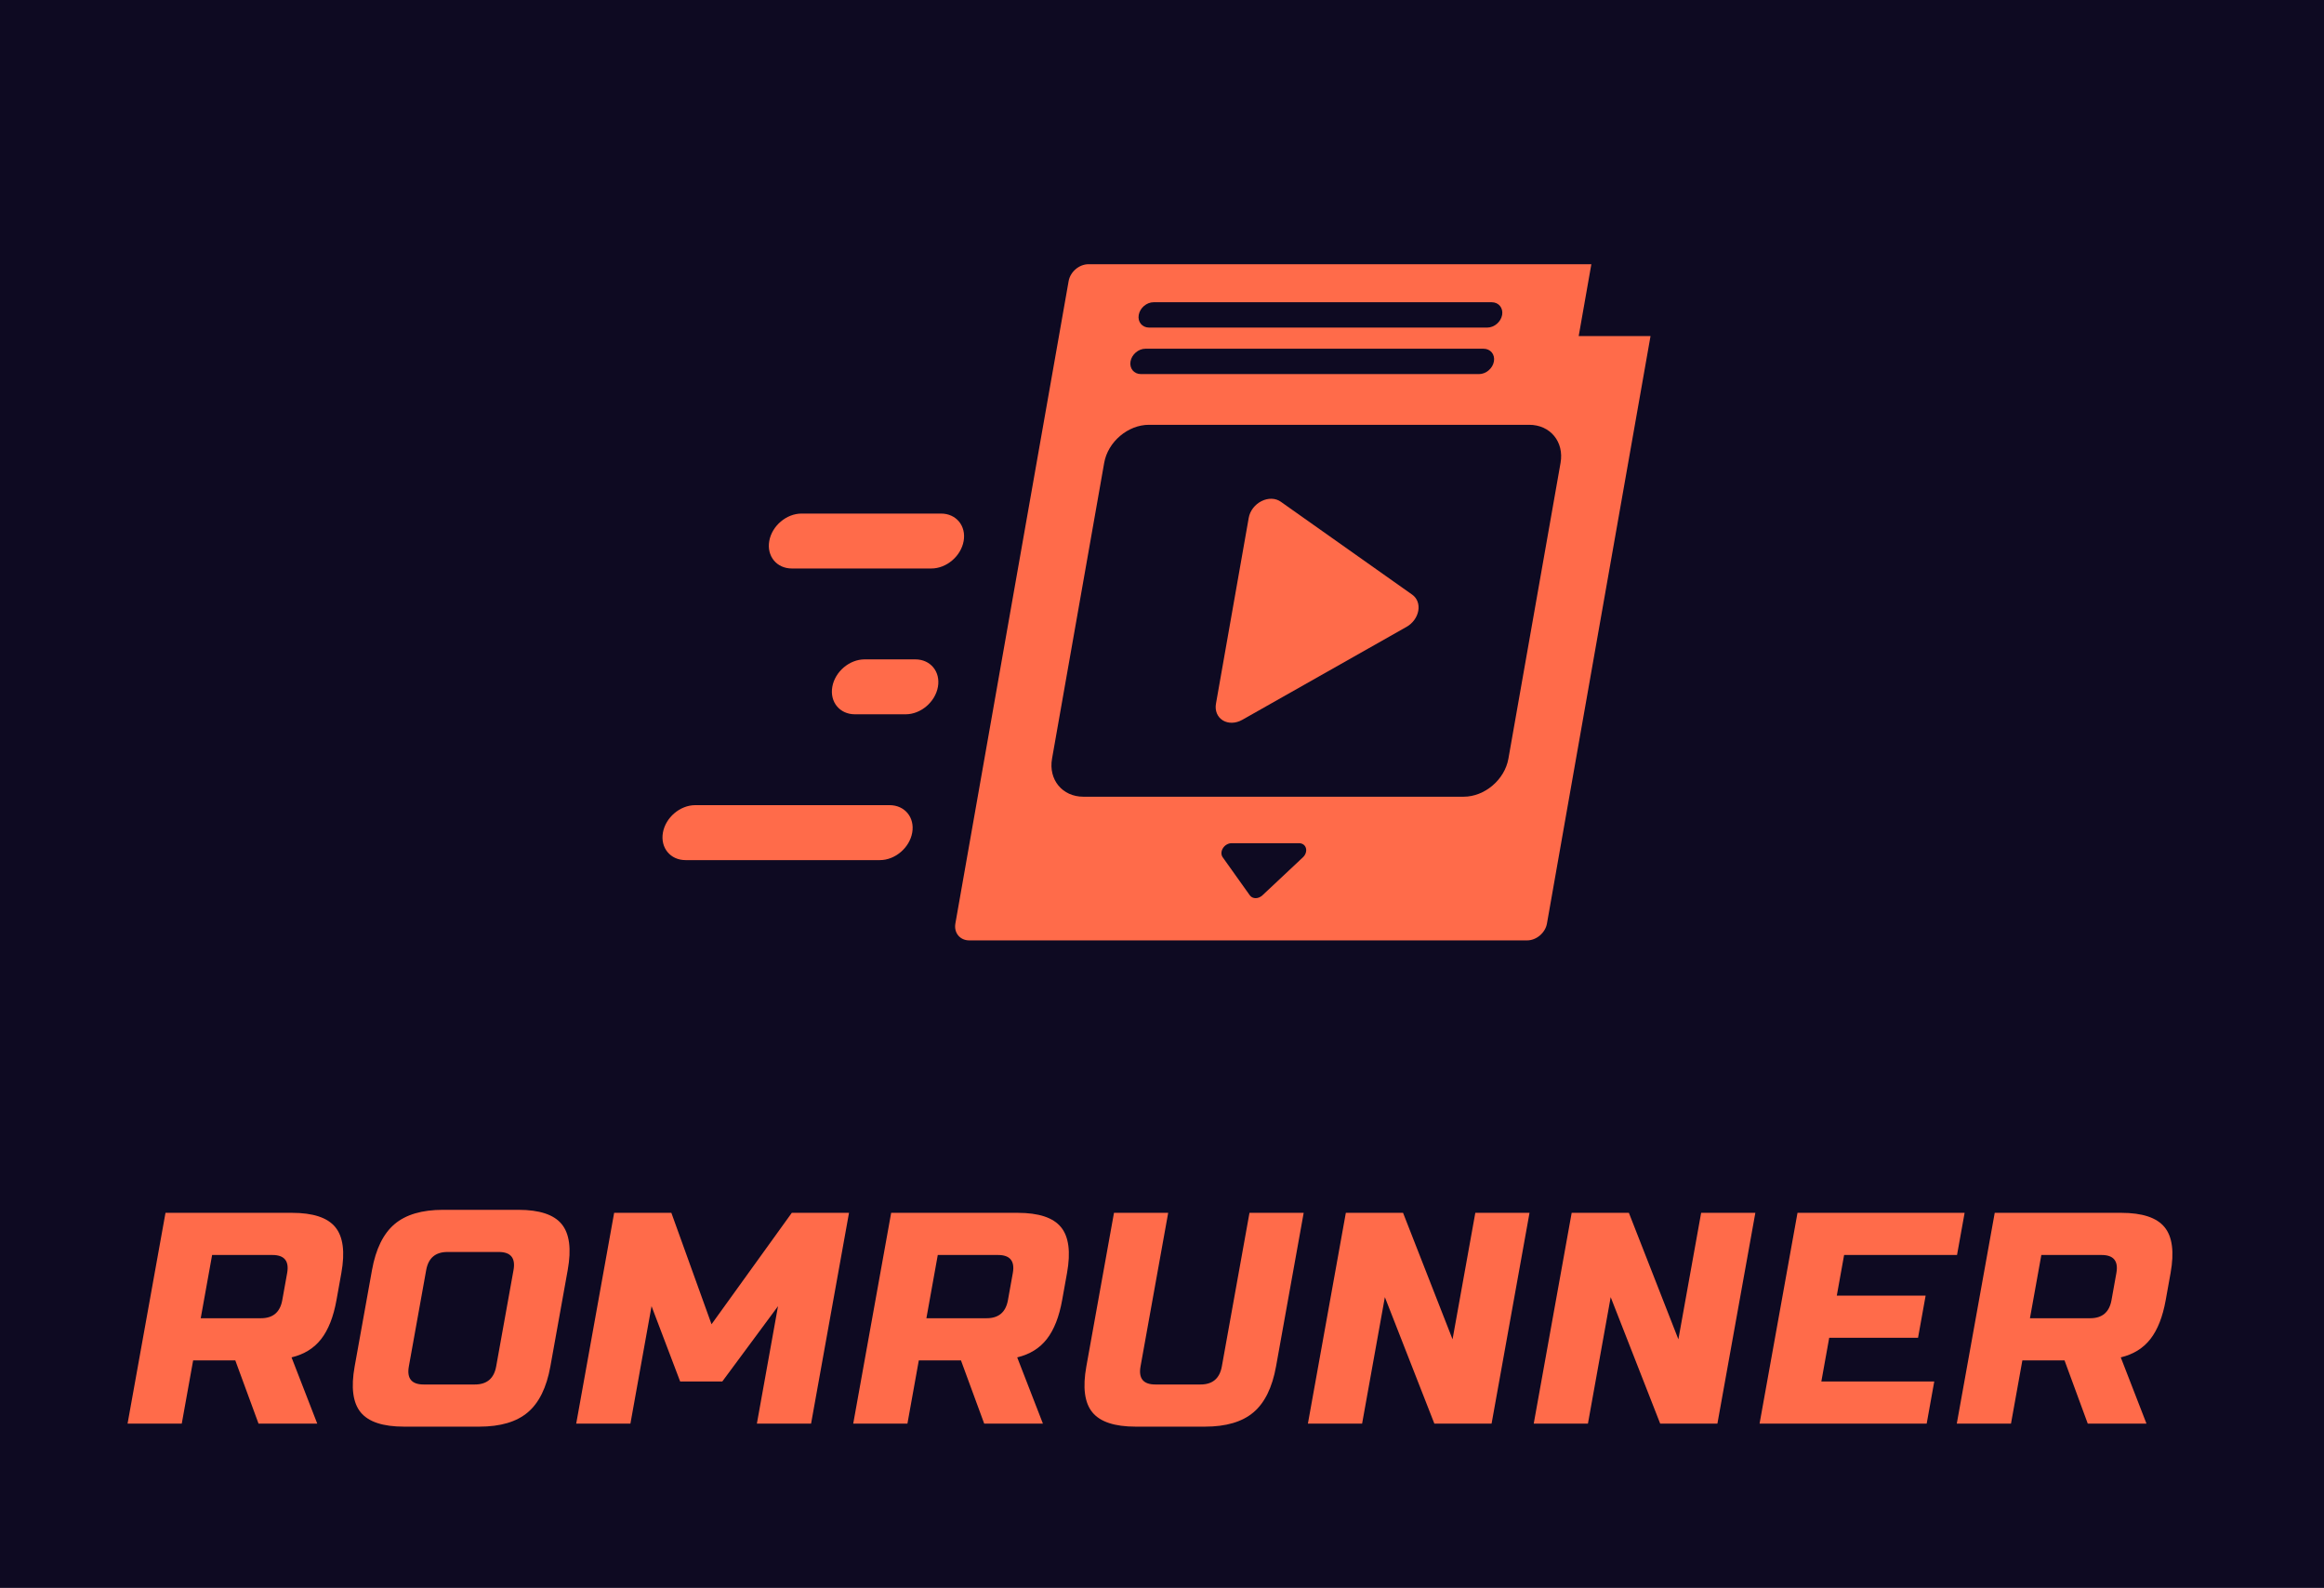
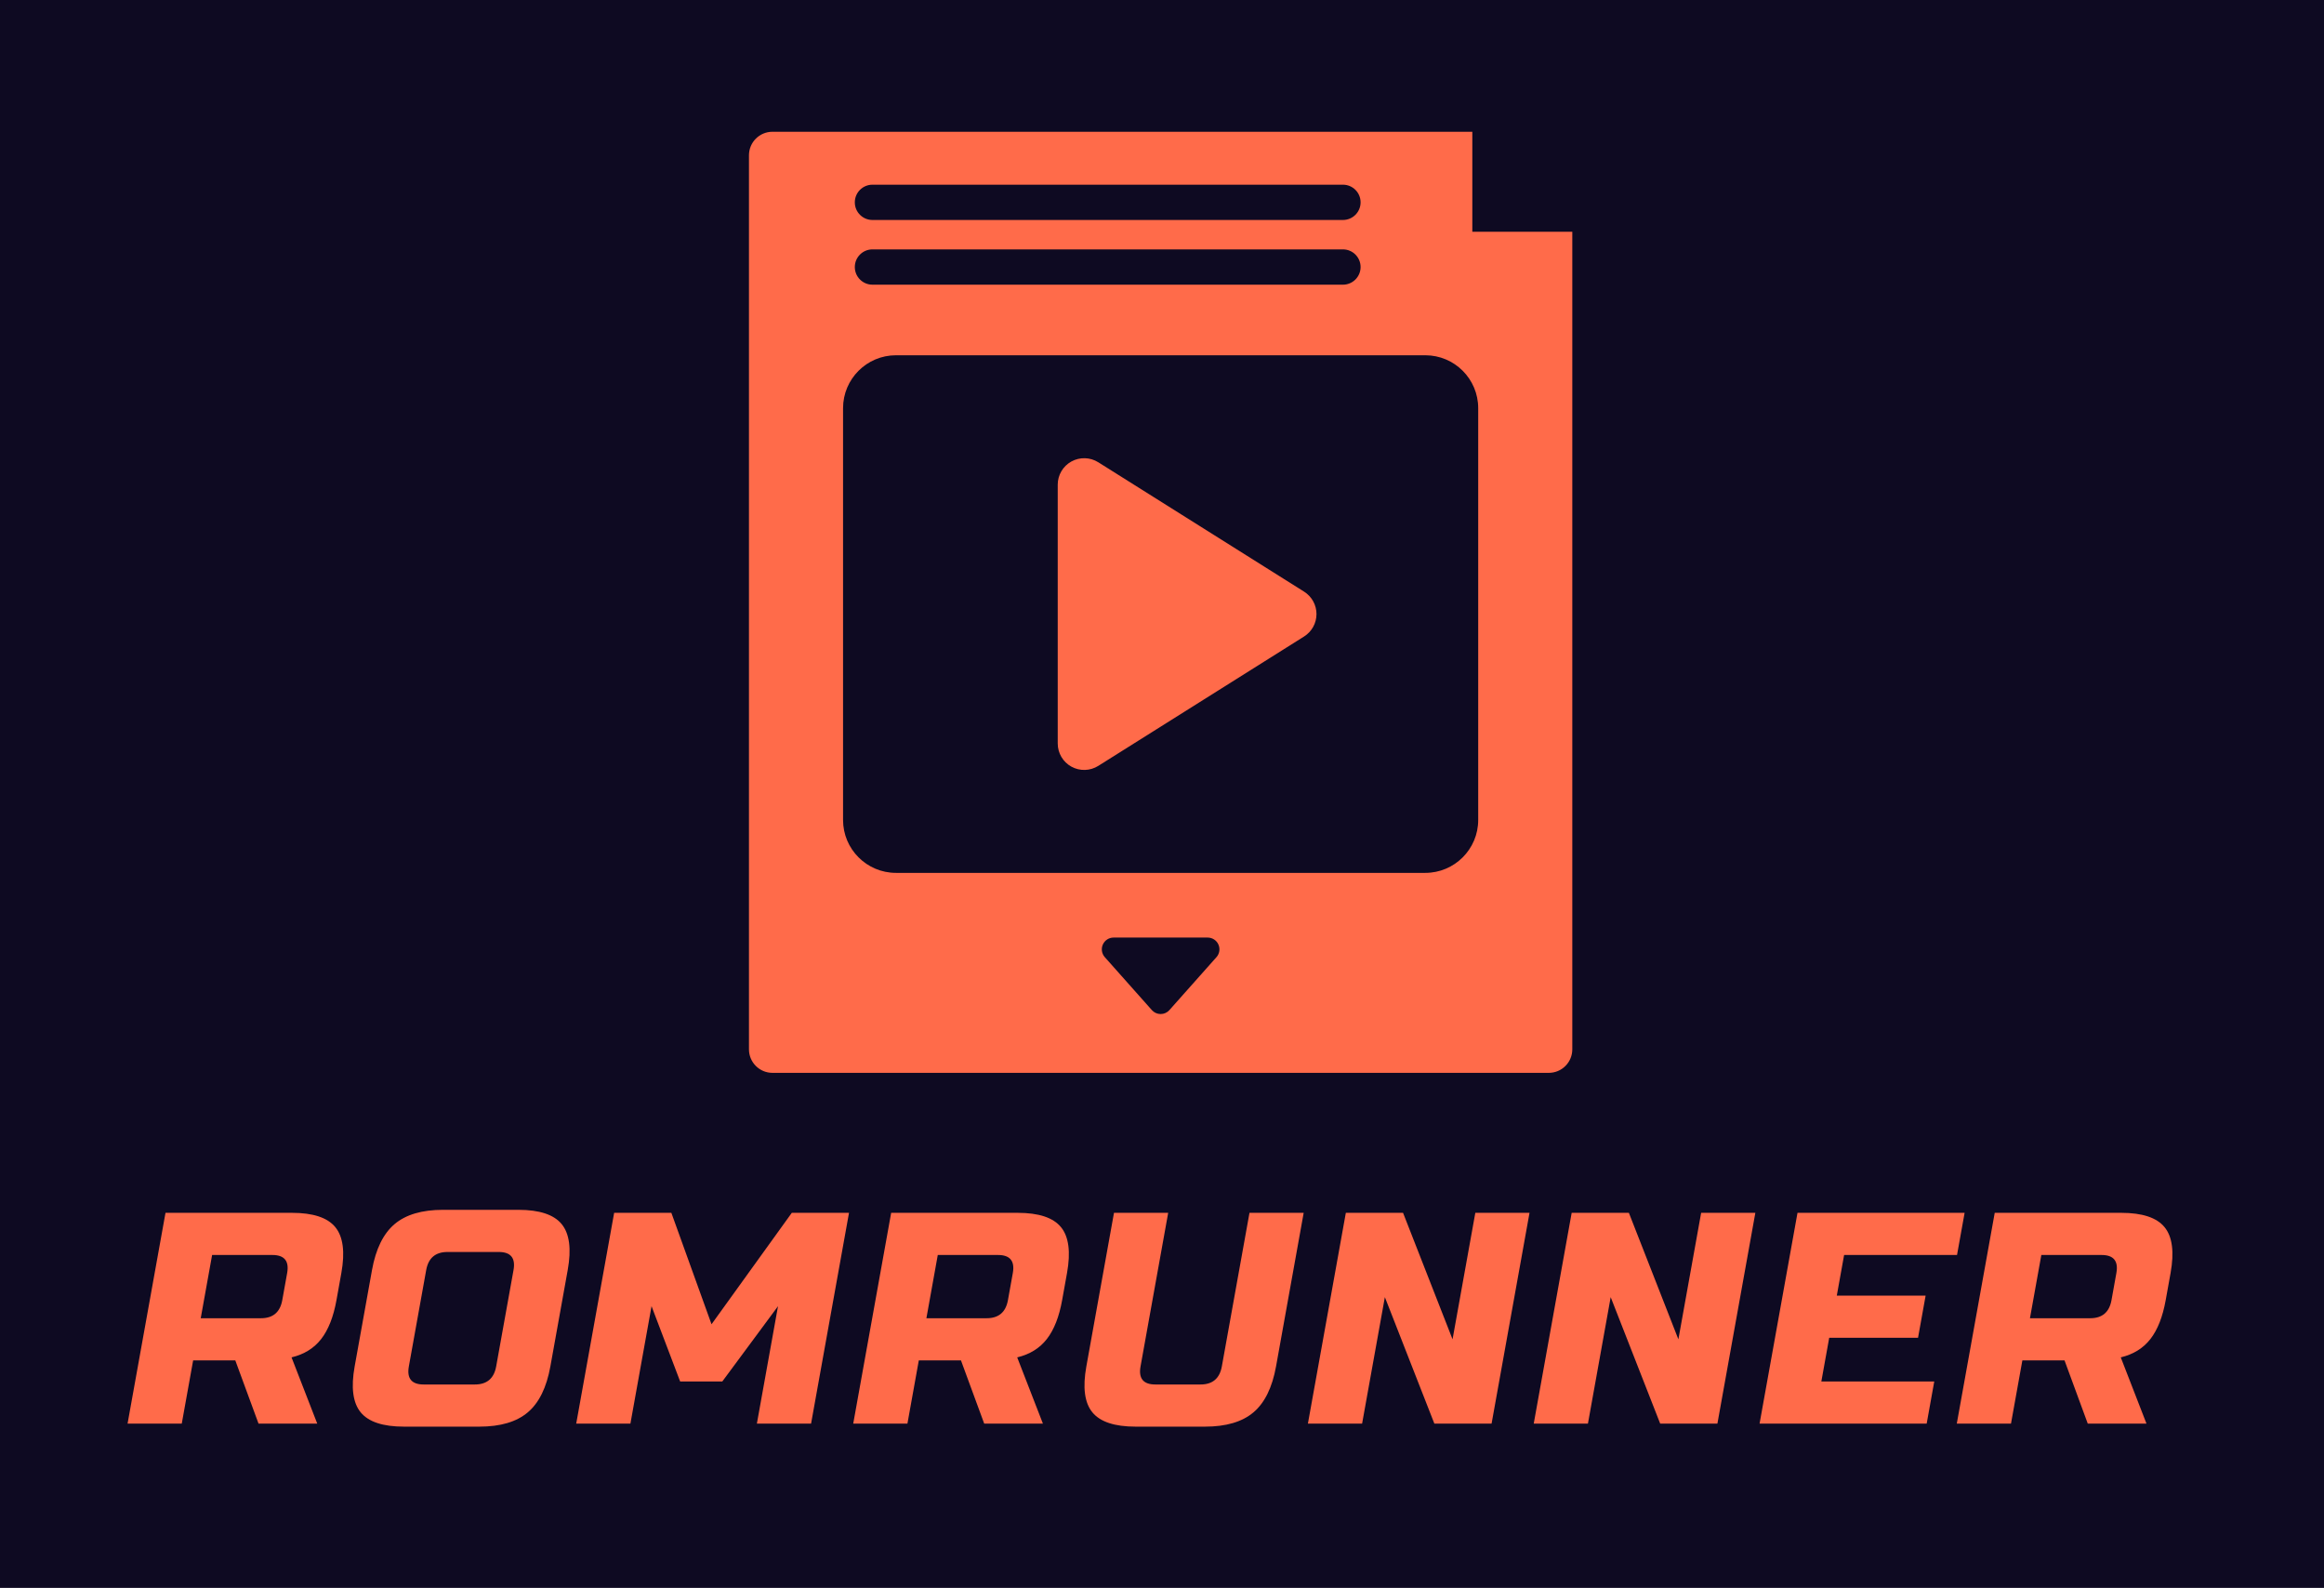
<svg xmlns="http://www.w3.org/2000/svg" viewBox="0 0 849 580">
  <rect width="849" height="580" fill="#0E0A22" />
  <svg x="224" y="20" width="400" height="400" viewBox="0 0 512 512">
    <g fill="#FF6B4A">
-       <path fill-rule="evenodd" d="M212.98,105.83C213.75,101.46 217.91,97.93 222.27,97.93L457.41,97.93L451.49,131.52L485.08,131.52L436.65,406.17C435.88,410.54 431.72,414.07 427.35,414.07L166.53,414.07C162.16,414.07 159.25,410.54 160.02,406.17ZM410.80,115.71C414.08,115.71 416.26,118.36 415.69,121.64L415.69,121.64C415.11,124.91 411.99,127.56 408.71,127.56L250.64,127.56C247.36,127.56 245.18,124.91 245.76,121.64L245.76,121.64C246.33,118.36 249.45,115.71 252.73,115.71ZM406.97,137.44C410.24,137.44 412.43,140.10 411.85,143.37L411.85,143.37C411.28,146.65 408.15,149.30 404.88,149.30L246.81,149.30C243.53,149.30 241.35,146.65 241.92,143.37L241.92,143.37C242.50,140.10 245.62,137.44 248.90,137.44ZM428.36,173.01C438.18,173.01 444.74,180.97 443.01,190.79L418.62,329.11C416.89,338.93 407.52,346.89 397.70,346.89L219.87,346.89C210.05,346.89 203.49,338.93 205.22,329.11L229.61,190.79C231.34,180.97 240.71,173.01 250.53,173.01ZM297.20,216.48C297.77,213.24 300.06,210.26 303.16,208.70C306.27,207.13 309.72,207.23 312.15,208.95L373.64,252.42C375.95,254.05 377.02,256.89 376.48,259.95C375.94,263.01 373.87,265.85 370.99,267.48L294.17,310.95C291.12,312.67 287.65,312.77 285.09,311.21C282.53,309.64 281.30,306.66 281.87,303.42ZM285.03,375.21C284.20,374.04 284.24,372.38 285.13,370.96C286.02,369.54 287.59,368.63 289.14,368.63L320.76,368.63C322.32,368.63 323.57,369.54 323.95,370.96C324.34,372.38 323.79,374.04 322.55,375.21L303.61,392.99C302.71,393.83 301.55,394.32 300.42,394.32C299.29,394.32 298.30,393.83 297.70,392.99Z" />
-       <path d="M153.31,214.51C160.40,214.51 165.14,220.26 163.89,227.35L163.89,227.35C162.63,234.44 155.87,240.19 148.78,240.19L83.57,240.19C76.48,240.19 71.74,234.44 72.99,227.35L72.99,227.35C74.24,220.26 81.01,214.51 88.10,214.51ZM141.29,282.68C148.38,282.68 153.12,288.43 151.86,295.52L151.86,295.52C150.61,302.61 143.85,308.36 136.76,308.36L113.05,308.36C105.95,308.36 101.22,302.61 102.47,295.52L102.47,295.52C103.72,288.43 110.48,282.68 117.57,282.68ZM129.27,350.84C136.36,350.84 141.10,356.60 139.84,363.69L139.84,363.69C138.59,370.78 131.83,376.53 124.74,376.53L33.84,376.53C26.75,376.53 22.01,370.78 23.26,363.69L23.26,363.69C24.52,356.60 31.28,350.84 38.37,350.84Z" />
+       <path fill-rule="evenodd" d="M63.50,47.00C63.50,40.92 68.42,36.00 74.50,36.00L401.75,36.00L401.75,82.75L448.50,82.75L448.50,465.00C448.50,471.08 443.58,476.00 437.50,476.00L74.50,476.00C68.42,476.00 63.50,471.08 63.50,465.00ZM341.25,60.75C345.81,60.75 349.50,64.44 349.50,69.00L349.50,69.00C349.50,73.56 345.81,77.25 341.25,77.25L121.25,77.25C116.69,77.25 113.00,73.56 113.00,69.00L113.00,69.00C113.00,64.44 116.69,60.75 121.25,60.75ZM341.25,91.00C345.81,91.00 349.50,94.69 349.50,99.25L349.50,99.25C349.50,103.81 345.81,107.50 341.25,107.50L121.25,107.50C116.69,107.50 113.00,103.81 113.00,99.25L113.00,99.25C113.00,94.69 116.69,91.00 121.25,91.00ZM379.75,140.50C393.42,140.50 404.50,151.58 404.50,165.25L404.50,357.75C404.50,371.42 393.42,382.50 379.75,382.50L132.25,382.50C118.58,382.50 107.50,371.42 107.50,357.75L107.50,165.25C107.50,151.58 118.58,140.50 132.25,140.50ZM207.88,201.00C207.88,196.50 210.32,192.35 214.26,190.17C218.21,187.99 223.02,188.13 226.84,190.52L323.09,251.02C326.69,253.29 328.88,257.24 328.88,261.50C328.88,265.76 326.69,269.71 323.09,271.98L226.84,332.48C223.02,334.87 218.21,335.01 214.26,332.83C210.32,330.65 207.88,326.50 207.88,322.00ZM229.89,421.90C228.45,420.29 228.10,417.97 228.98,416.00C229.87,414.02 231.83,412.75 234.00,412.75L278.00,412.75C280.17,412.75 282.13,414.02 283.02,416.00C283.90,417.97 283.55,420.29 282.11,421.90L260.11,446.65C259.07,447.83 257.57,448.50 256.00,448.50C254.43,448.50 252.93,447.83 251.89,446.65Z" />
    </g>
  </svg>
  <path d="M60.46 443.0H106.66Q118.21 443.0 122.494 448.225Q126.779 453.45 124.7 465.0L122.918 474.9Q121.275 484.03 117.339 489.09Q113.403 494.15 106.506 495.8L115.9 520.0H94.45L85.958 496.9H70.558L66.4 520.0H46.6ZM104.9 465.0Q106.088 458.4 99.488 458.4H77.488L73.33 481.5H95.33Q101.93 481.5 103.118 474.9ZM187.598 463.9Q188.786 457.3 182.186 457.3H163.486Q156.886 457.3 155.698 463.9L149.362 499.1Q148.174 505.7 154.774 505.7H173.474Q180.074 505.7 181.262 499.1ZM201.062 499.1Q198.983 510.65 192.817 515.875Q186.652 521.1 175.102 521.1H147.602Q136.052 521.1 131.767 515.875Q127.483 510.65 129.562 499.1L135.898 463.9Q137.977 452.35 144.142 447.125Q150.308 441.9 161.858 441.9H189.358Q200.908 441.9 205.192 447.125Q209.477 452.35 207.398 463.9ZM284.222 477.1 263.872 504.6H248.472L238.022 477.1L230.3 520.0H210.5L224.36 443.0H245.26L259.934 483.7L289.26 443.0H310.16L296.3 520.0H276.5ZM325.56 443.0H371.76Q383.31 443.0 387.595 448.225Q391.879 453.45 389.8 465.0L388.018 474.9Q386.375 484.03 382.439 489.09Q378.503 494.15 371.606 495.8L381.0 520.0H359.55L351.058 496.9H335.658L331.5 520.0H311.7ZM370.0 465.0Q371.188 458.4 364.588 458.4H342.588L338.43 481.5H360.43Q367.03 481.5 368.218 474.9ZM456.46 443.0H476.26L466.162 499.1Q464.083 510.65 457.918 515.875Q451.752 521.1 440.202 521.1H414.902Q403.352 521.1 399.067 515.875Q394.783 510.65 396.862 499.1L406.96 443.0H426.76L416.662 499.1Q415.474 505.7 422.074 505.7H438.574Q445.174 505.7 446.362 499.1ZM544.9 520.0H524.0L505.916 473.8L497.6 520.0H477.8L491.66 443.0H512.56L530.644 489.2L538.96 443.0H558.76ZM627.4 520.0H606.5L588.416 473.8L580.1 520.0H560.3L574.16 443.0H595.06L613.144 489.2L621.46 443.0H641.26ZM703.85 520.0H642.8L656.66 443.0H717.71L714.938 458.4H673.688L671.015 473.25H703.465L700.693 488.65H668.243L665.372 504.6H706.622ZM728.71 443.0H774.91Q786.46 443.0 790.745 448.225Q795.029 453.45 792.95 465.0L791.168 474.9Q789.525 484.03 785.589 489.09Q781.653 494.15 774.756 495.8L784.15 520.0H762.7L754.208 496.9H738.808L734.65 520.0H714.85ZM773.15 465.0Q774.338 458.4 767.738 458.4H745.738L741.58 481.5H763.58Q770.18 481.5 771.368 474.9Z" fill="#FF6B4A" />
</svg>
